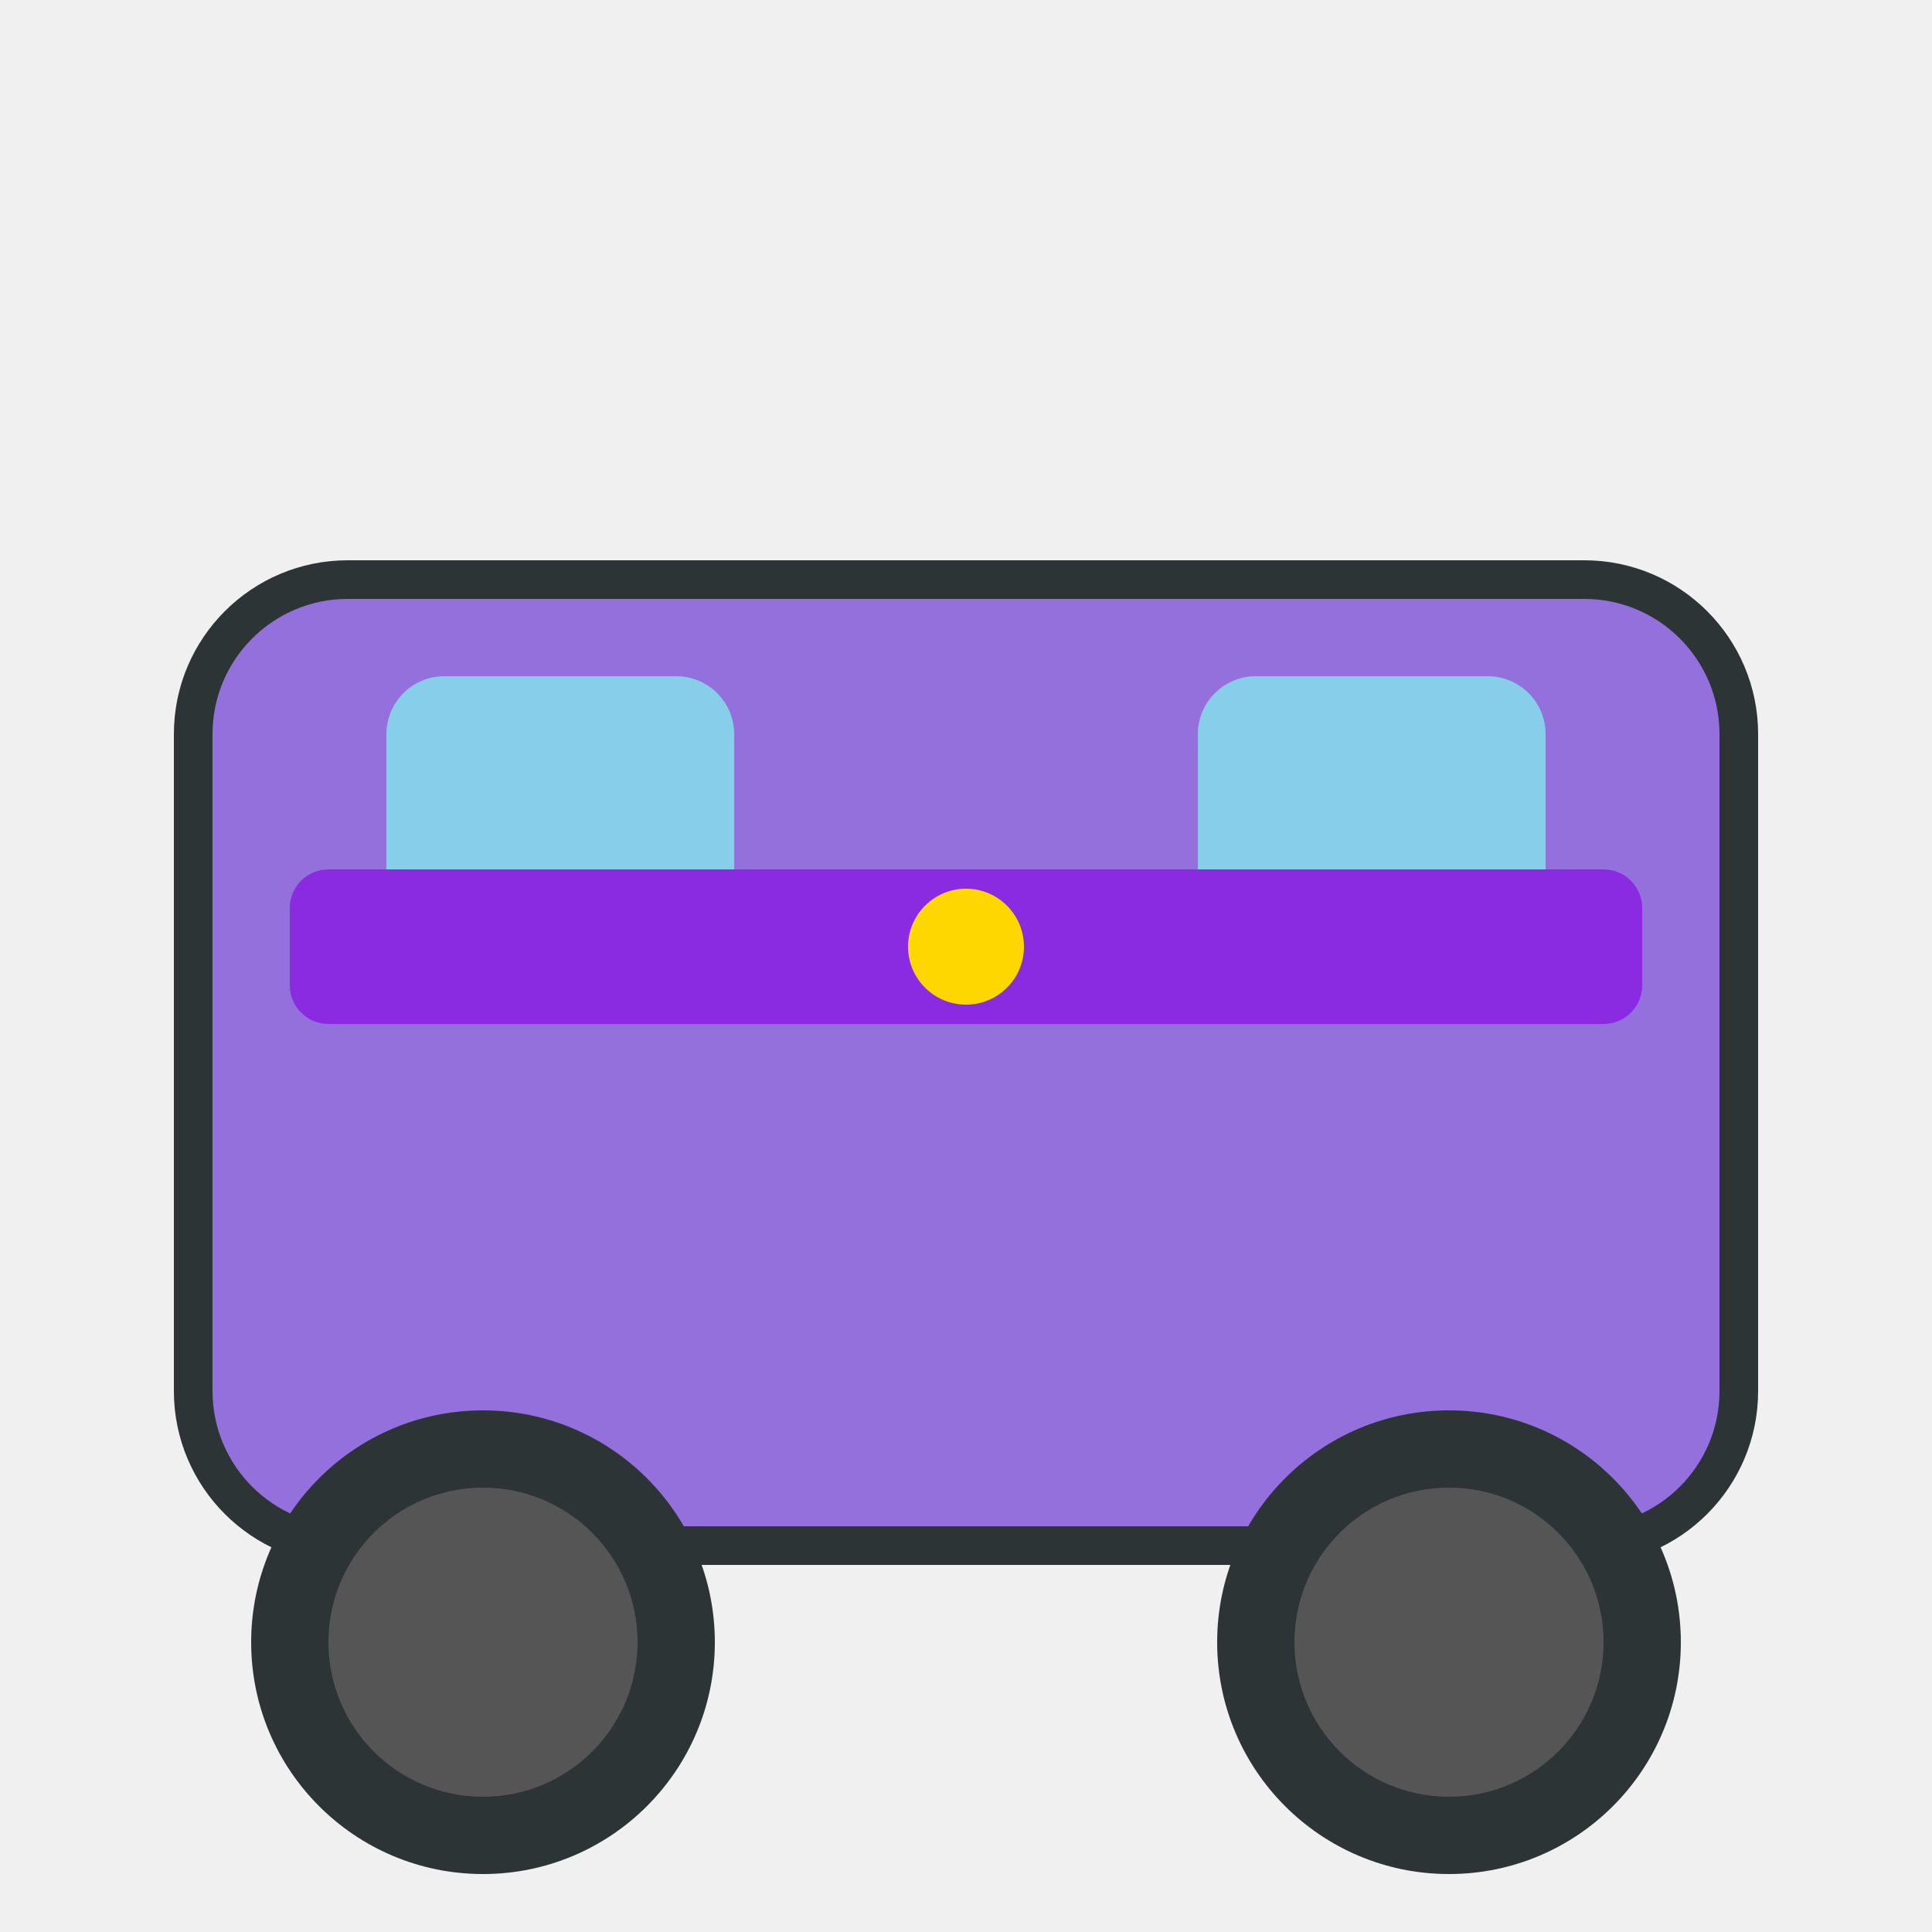
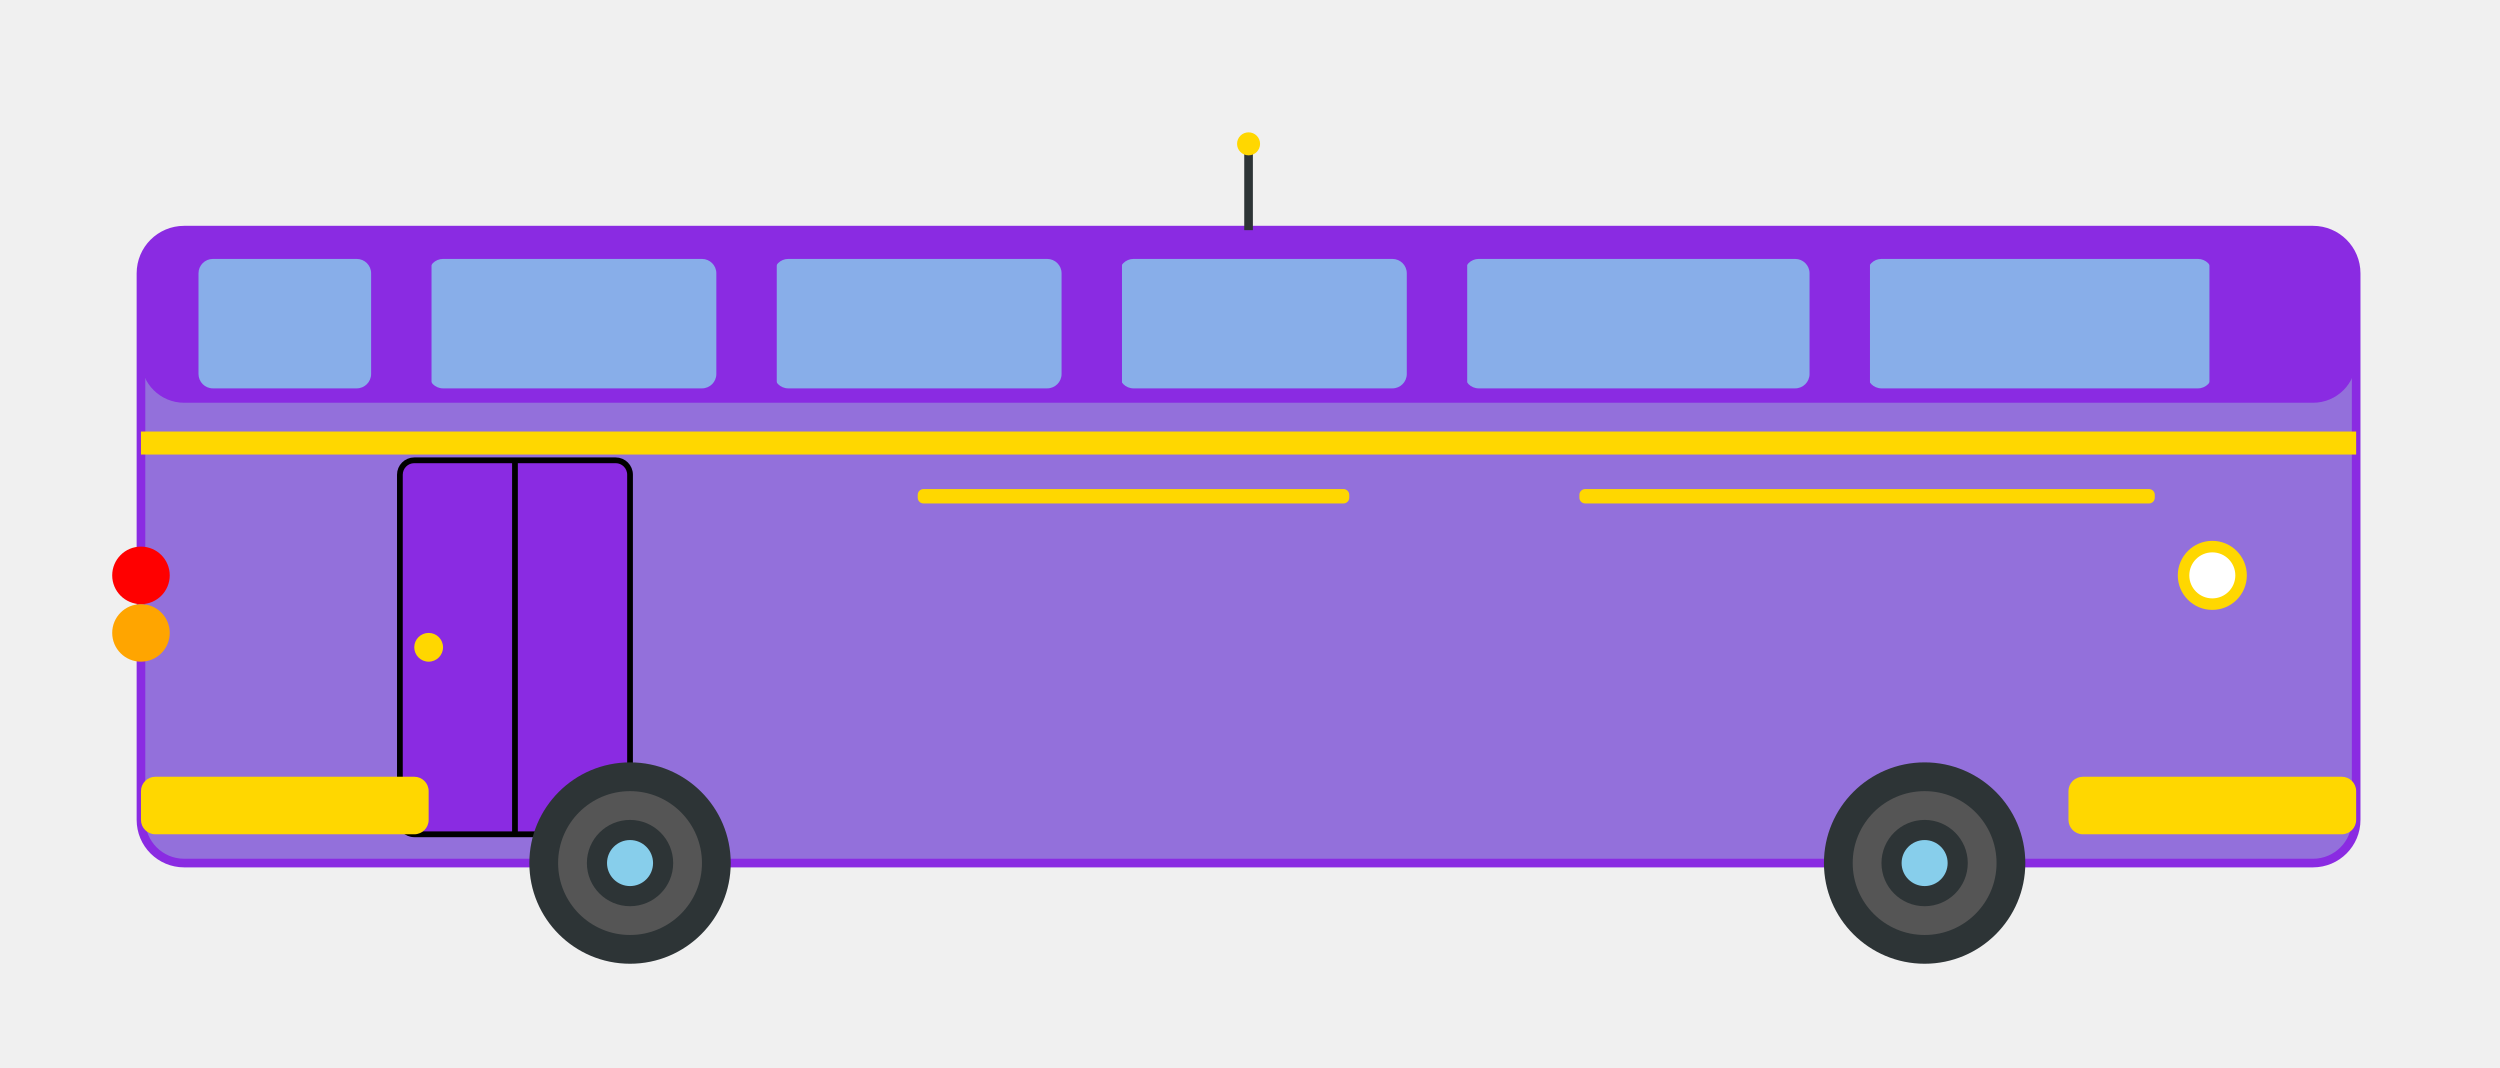
- <svg xmlns="http://www.w3.org/2000/svg" viewBox="0 0 100 100" width="100" height="100">
-   <rect x="10" y="30" width="80" height="50" rx="8" fill="#9370db" stroke="#2d3436" stroke-width="2" />
-   <rect x="20" y="35" width="18" height="15" rx="3" fill="#87ceeb" />
-   <rect x="62" y="35" width="18" height="15" rx="3" fill="#87ceeb" />
-   <circle cx="25" cy="85" r="12" fill="#2d3436" />
-   <circle cx="75" cy="85" r="12" fill="#2d3436" />
-   <circle cx="25" cy="85" r="8" fill="#555" />
-   <circle cx="75" cy="85" r="8" fill="#555" />
-   <rect x="15" y="45" width="70" height="8" rx="2" fill="#8a2be2" />
-   <circle cx="50" cy="49" r="3" fill="#ffd700" />
+ <svg xmlns="http://www.w3.org/2000/svg" version="1.1" width="869" height="371" viewBox="0 0 869 371" xml:space="preserve">
+   <g transform="translate(434.5, 185.5) scale(-1, 1) translate(-434.5, -185.5)">
+     <rect x="50" y="80" width="770" height="220" rx="15" fill="#9370db" stroke="#8a2be2" stroke-width="3" />
+     <rect x="50" y="80" width="770" height="60" rx="15" fill="#8a2be2" />
+     <rect x="100" y="90" width="120" height="45" rx="5" fill="#87CEEB" opacity="0.8" />
+     <rect x="240" y="90" width="120" height="45" rx="5" fill="#87CEEB" opacity="0.8" />
+     <rect x="380" y="90" width="100" height="45" rx="5" fill="#87CEEB" opacity="0.8" />
+     <rect x="500" y="90" width="100" height="45" rx="5" fill="#87CEEB" opacity="0.8" />
+     <rect x="620" y="90" width="100" height="45" rx="5" fill="#87CEEB" opacity="0.8" />
+     <rect x="740" y="90" width="60" height="45" rx="5" fill="#87CEEB" opacity="0.8" />
+     <line x1="100" y1="90" x2="100" y2="135" stroke="#8a2be2" stroke-width="2" />
+     <line x1="220" y1="90" x2="220" y2="135" stroke="#8a2be2" stroke-width="2" />
+     <line x1="360" y1="90" x2="360" y2="135" stroke="#8a2be2" stroke-width="2" />
+     <line x1="480" y1="90" x2="480" y2="135" stroke="#8a2be2" stroke-width="2" />
+     <line x1="600" y1="90" x2="600" y2="135" stroke="#8a2be2" stroke-width="2" />
+     <line x1="720" y1="90" x2="720" y2="135" stroke="#8a2be2" stroke-width="2" />
+     <rect x="50" y="150" width="770" height="8" fill="#FFD700" />
+     <rect x="650" y="160" width="80" height="130" rx="5" fill="#8a2be2" stroke="#000" stroke-width="2" />
+     <line x1="690" y1="160" x2="690" y2="290" stroke="#000" stroke-width="2" />
+     <circle cx="720" cy="225" r="5" fill="#FFD700" />
+     <circle cx="200" cy="300" r="35" fill="#2d3436" />
+     <circle cx="200" cy="300" r="25" fill="#555" />
+     <circle cx="200" cy="300" r="15" fill="#2d3436" />
+     <circle cx="200" cy="300" r="8" fill="#87CEEB" />
+     <circle cx="650" cy="300" r="35" fill="#2d3436" />
+     <circle cx="650" cy="300" r="25" fill="#555" />
+     <circle cx="650" cy="300" r="15" fill="#2d3436" />
+     <circle cx="650" cy="300" r="8" fill="#87CEEB" />
+     <rect x="50" y="270" width="100" height="20" rx="5" fill="#FFD700" />
+     <rect x="720" y="270" width="100" height="20" rx="5" fill="#FFD700" />
+     <circle cx="100" cy="200" r="12" fill="#FFD700" />
+     <circle cx="100" cy="200" r="8" fill="#FFFFFF" />
+     <circle cx="820" cy="200" r="10" fill="#FF0000" />
+     <circle cx="820" cy="220" r="10" fill="#FFA500" />
+     <rect x="120" y="170" width="200" height="5" rx="2" fill="#FFD700" />
+     <rect x="400" y="170" width="150" height="5" rx="2" fill="#FFD700" />
+     <line x1="435" y1="80" x2="435" y2="50" stroke="#2d3436" stroke-width="3" />
+     <circle cx="435" cy="50" r="4" fill="#FFD700" />
+   </g>
</svg>
